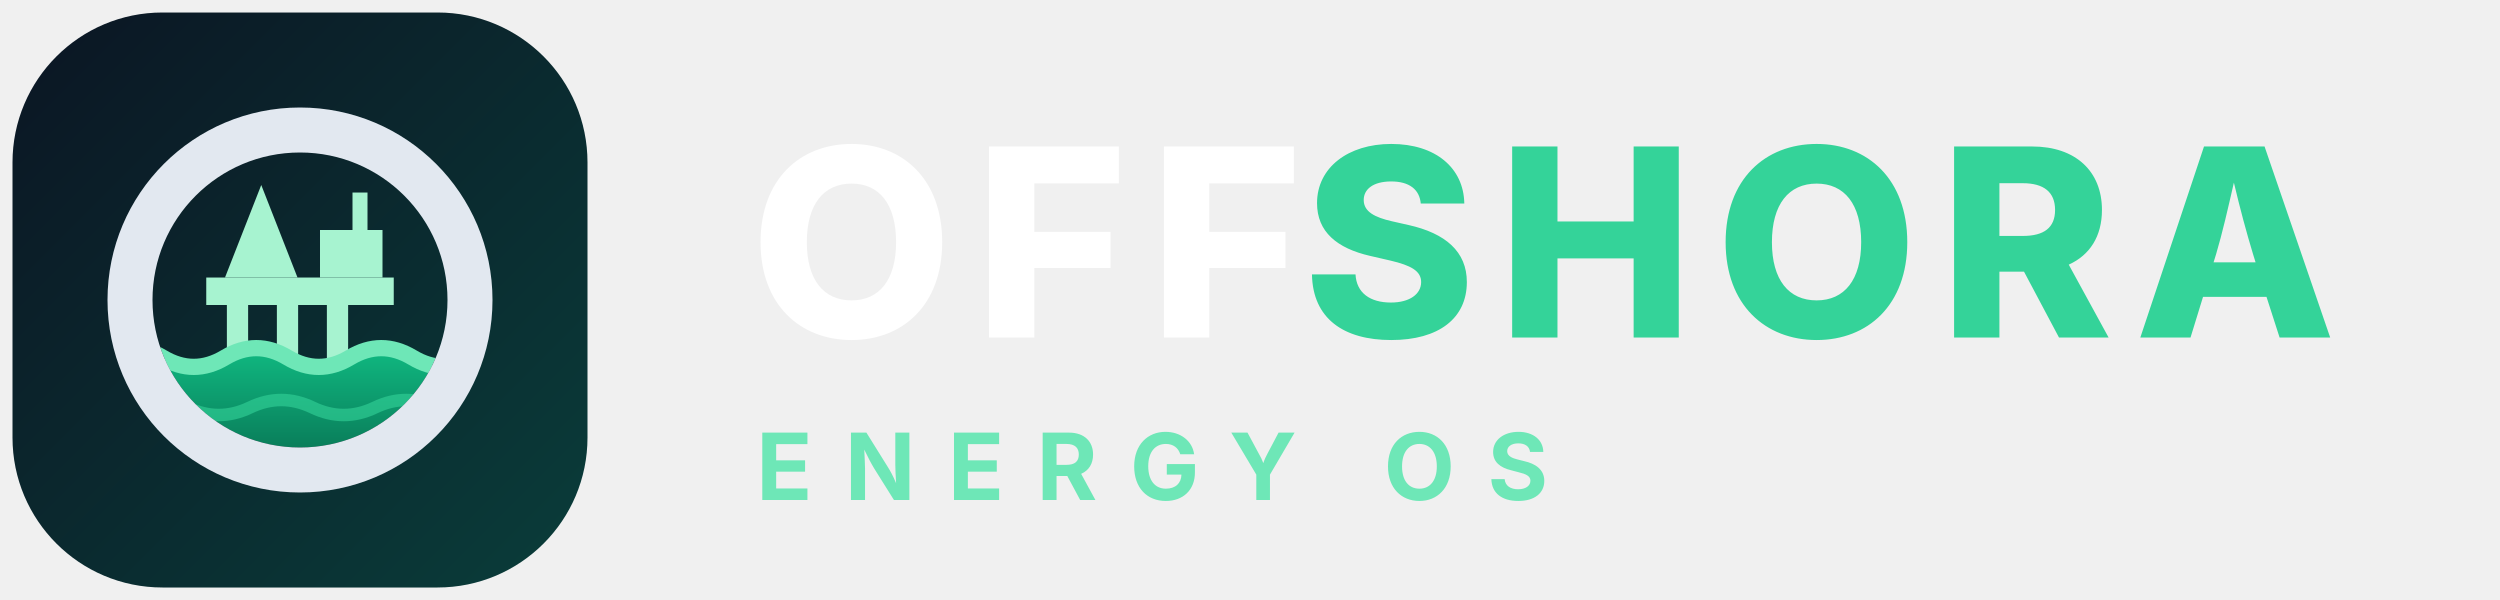
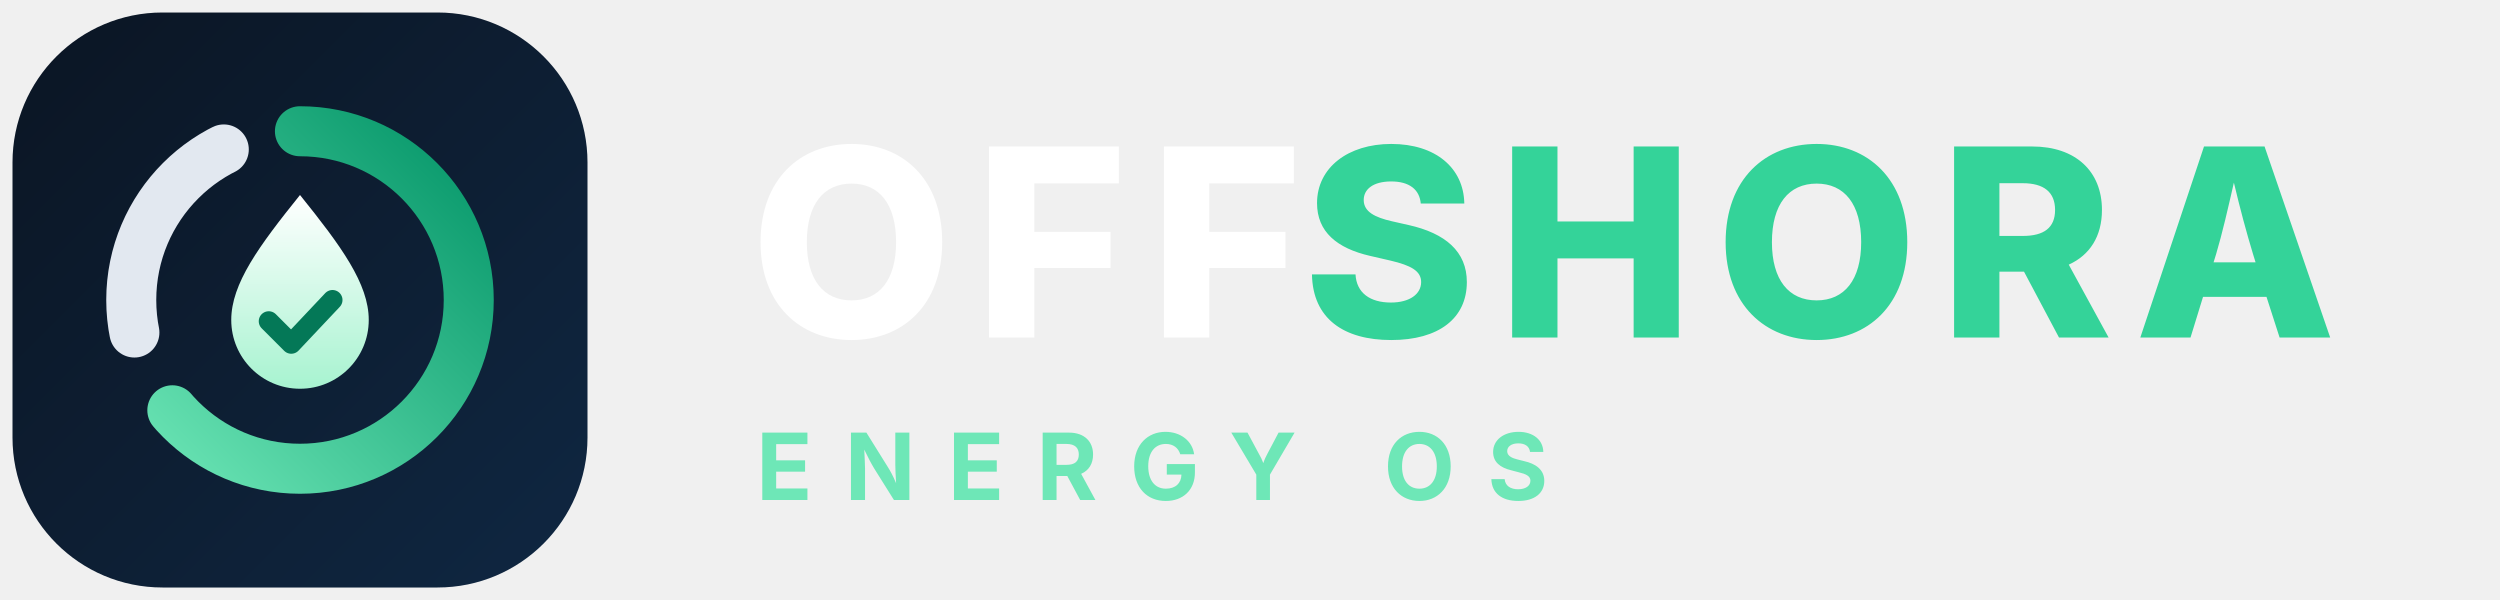
<svg xmlns="http://www.w3.org/2000/svg" width="1000" height="240" viewBox="0 0 200 48">
  <defs>
-     <linearGradient id="os-tile" x1="0" y1="0" x2="1" y2="1">
+     <linearGradient id="ofx-tile" x1="0" y1="0" x2="1" y2="1">
      <stop offset="0" stop-color="#0b1523" />
-       <stop offset="1" stop-color="#0a3d3a" />
+       <stop offset="1" stop-color="#0f2742" />
    </linearGradient>
-     <linearGradient id="os-sea" x1="0" y1="0" x2="0" y2="1">
-       <stop offset="0" stop-color="#10b981" />
-       <stop offset="1" stop-color="#065f46" />
+     <linearGradient id="ofx-arc" x1="0" y1="0" x2="1" y2="1">
+       <stop offset="0" stop-color="#6ee7b7" />
+       <stop offset="1" stop-color="#059669" />
    </linearGradient>
-     <clipPath id="os-ring">
-       <circle cx="24" cy="24" r="11.8" />
-     </clipPath>
+     <linearGradient id="ofx-drop" x1="0" y1="0" x2="0" y2="1">
+       <stop offset="0" stop-color="#ffffff" />
+       <stop offset="1" stop-color="#a7f3d0" />
+     </linearGradient>
  </defs>
-   <rect x="1" y="1" width="46" height="46" rx="12" fill="url(#os-tile)" />
-   <g clip-path="url(#os-ring)">
-     <path d="M19 24v6M23 24v6M27 24v6" stroke="#a7f3d0" stroke-width="1.7" />
-     <path d="M16.5 22.2h15v2.2h-15z" fill="#a7f3d0" />
-     <path d="M18 22.2l2.9-7.4 2.9 7.4z" fill="#a7f3d0" />
-     <path d="M25.6 18.4h5v3.8h-5z" fill="#a7f3d0" />
-     <path d="M28.8 18.4v-3" stroke="#a7f3d0" stroke-width="1.2" />
-     <path d="M8 28.6q2.5-1.5 5 0t5 0 5 0 5 0 5 0 5 0 5 0V40H8z" fill="url(#os-sea)" />
-     <path d="M8 28.6q2.5-1.5 5 0t5 0 5 0 5 0 5 0 5 0 5 0" fill="none" stroke="#6ee7b7" stroke-width="1.3" stroke-linecap="round" />
-     <path d="M10 32.6q2.5-1.2 5 0t5 0 5 0 5 0 5 0 5 0" fill="none" stroke="#34d399" stroke-width="1" stroke-linecap="round" opacity="0.6" />
-   </g>
-   <circle cx="24" cy="24" r="13.6" fill="none" stroke="#e2e8f0" stroke-width="3.6" />
+   <rect x="1" y="1" width="46" height="46" rx="12" fill="url(#ofx-tile)" />
+   <circle cx="24" cy="24" r="13.5" fill="none" stroke="url(#ofx-arc)" stroke-width="4" stroke-linecap="round" stroke-dasharray="54 30.82" transform="rotate(-90 24 24)" />
+   <circle cx="24" cy="24" r="13.5" fill="none" stroke="#e2e8f0" stroke-width="4" stroke-linecap="round" stroke-dasharray="17.5 67.32" stroke-dashoffset="-61" transform="rotate(-90 24 24)" />
+   <path d="M24 15.6c3.3 4.1 5.5 7.1 5.5 10a5.5 5.5 0 0 1-11 0c0-2.9 2.2-5.9 5.5-10z" fill="url(#ofx-drop)" />
+   <path d="M21.5 25.7l1.8 1.8 3.3-3.5" fill="none" stroke="#047857" stroke-width="1.6" stroke-linecap="round" stroke-linejoin="round" />
  <text x="60" y="27" font-family="Outfit, Inter, Arial, sans-serif" font-size="21" font-weight="800" letter-spacing="1.7" fill="#ffffff">OFF<tspan fill="#34d399">SHORA</tspan>
  </text>
  <text x="60.5" y="40" font-family="Outfit, Inter, Arial, sans-serif" font-size="7.4" font-weight="700" letter-spacing="2.6" fill="#6ee7b7">ENERGY OS</text>
</svg>
